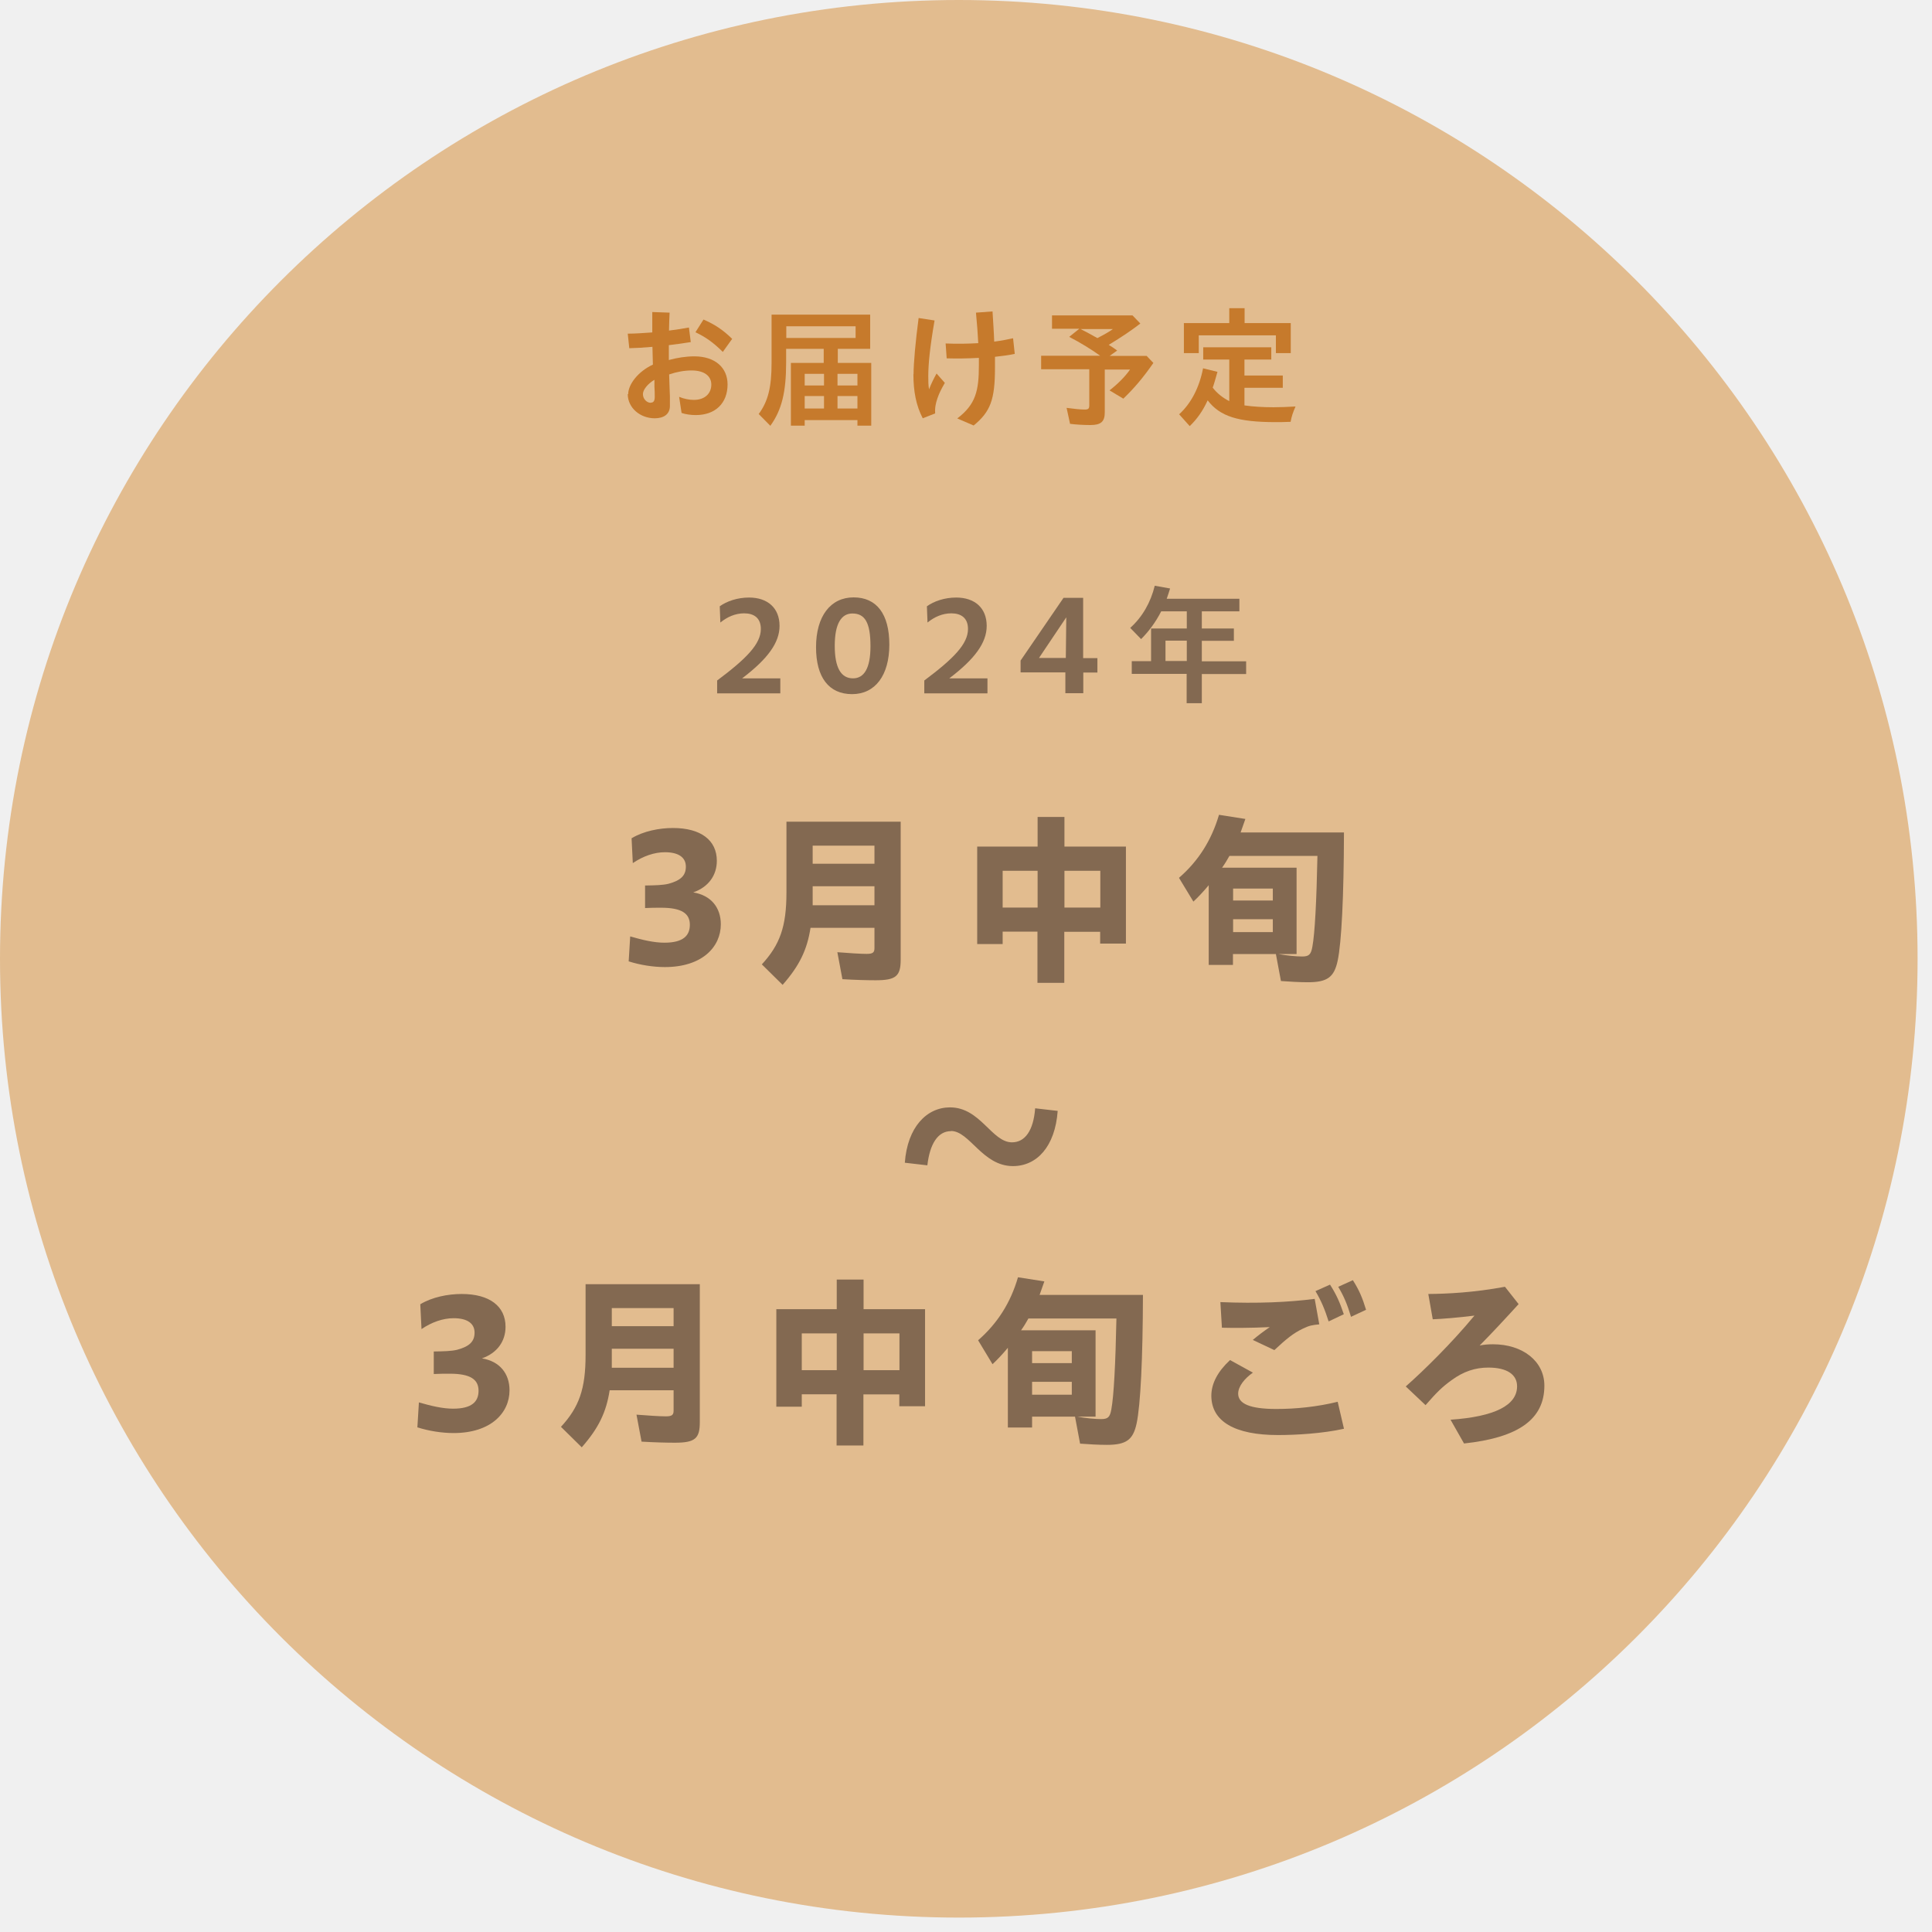
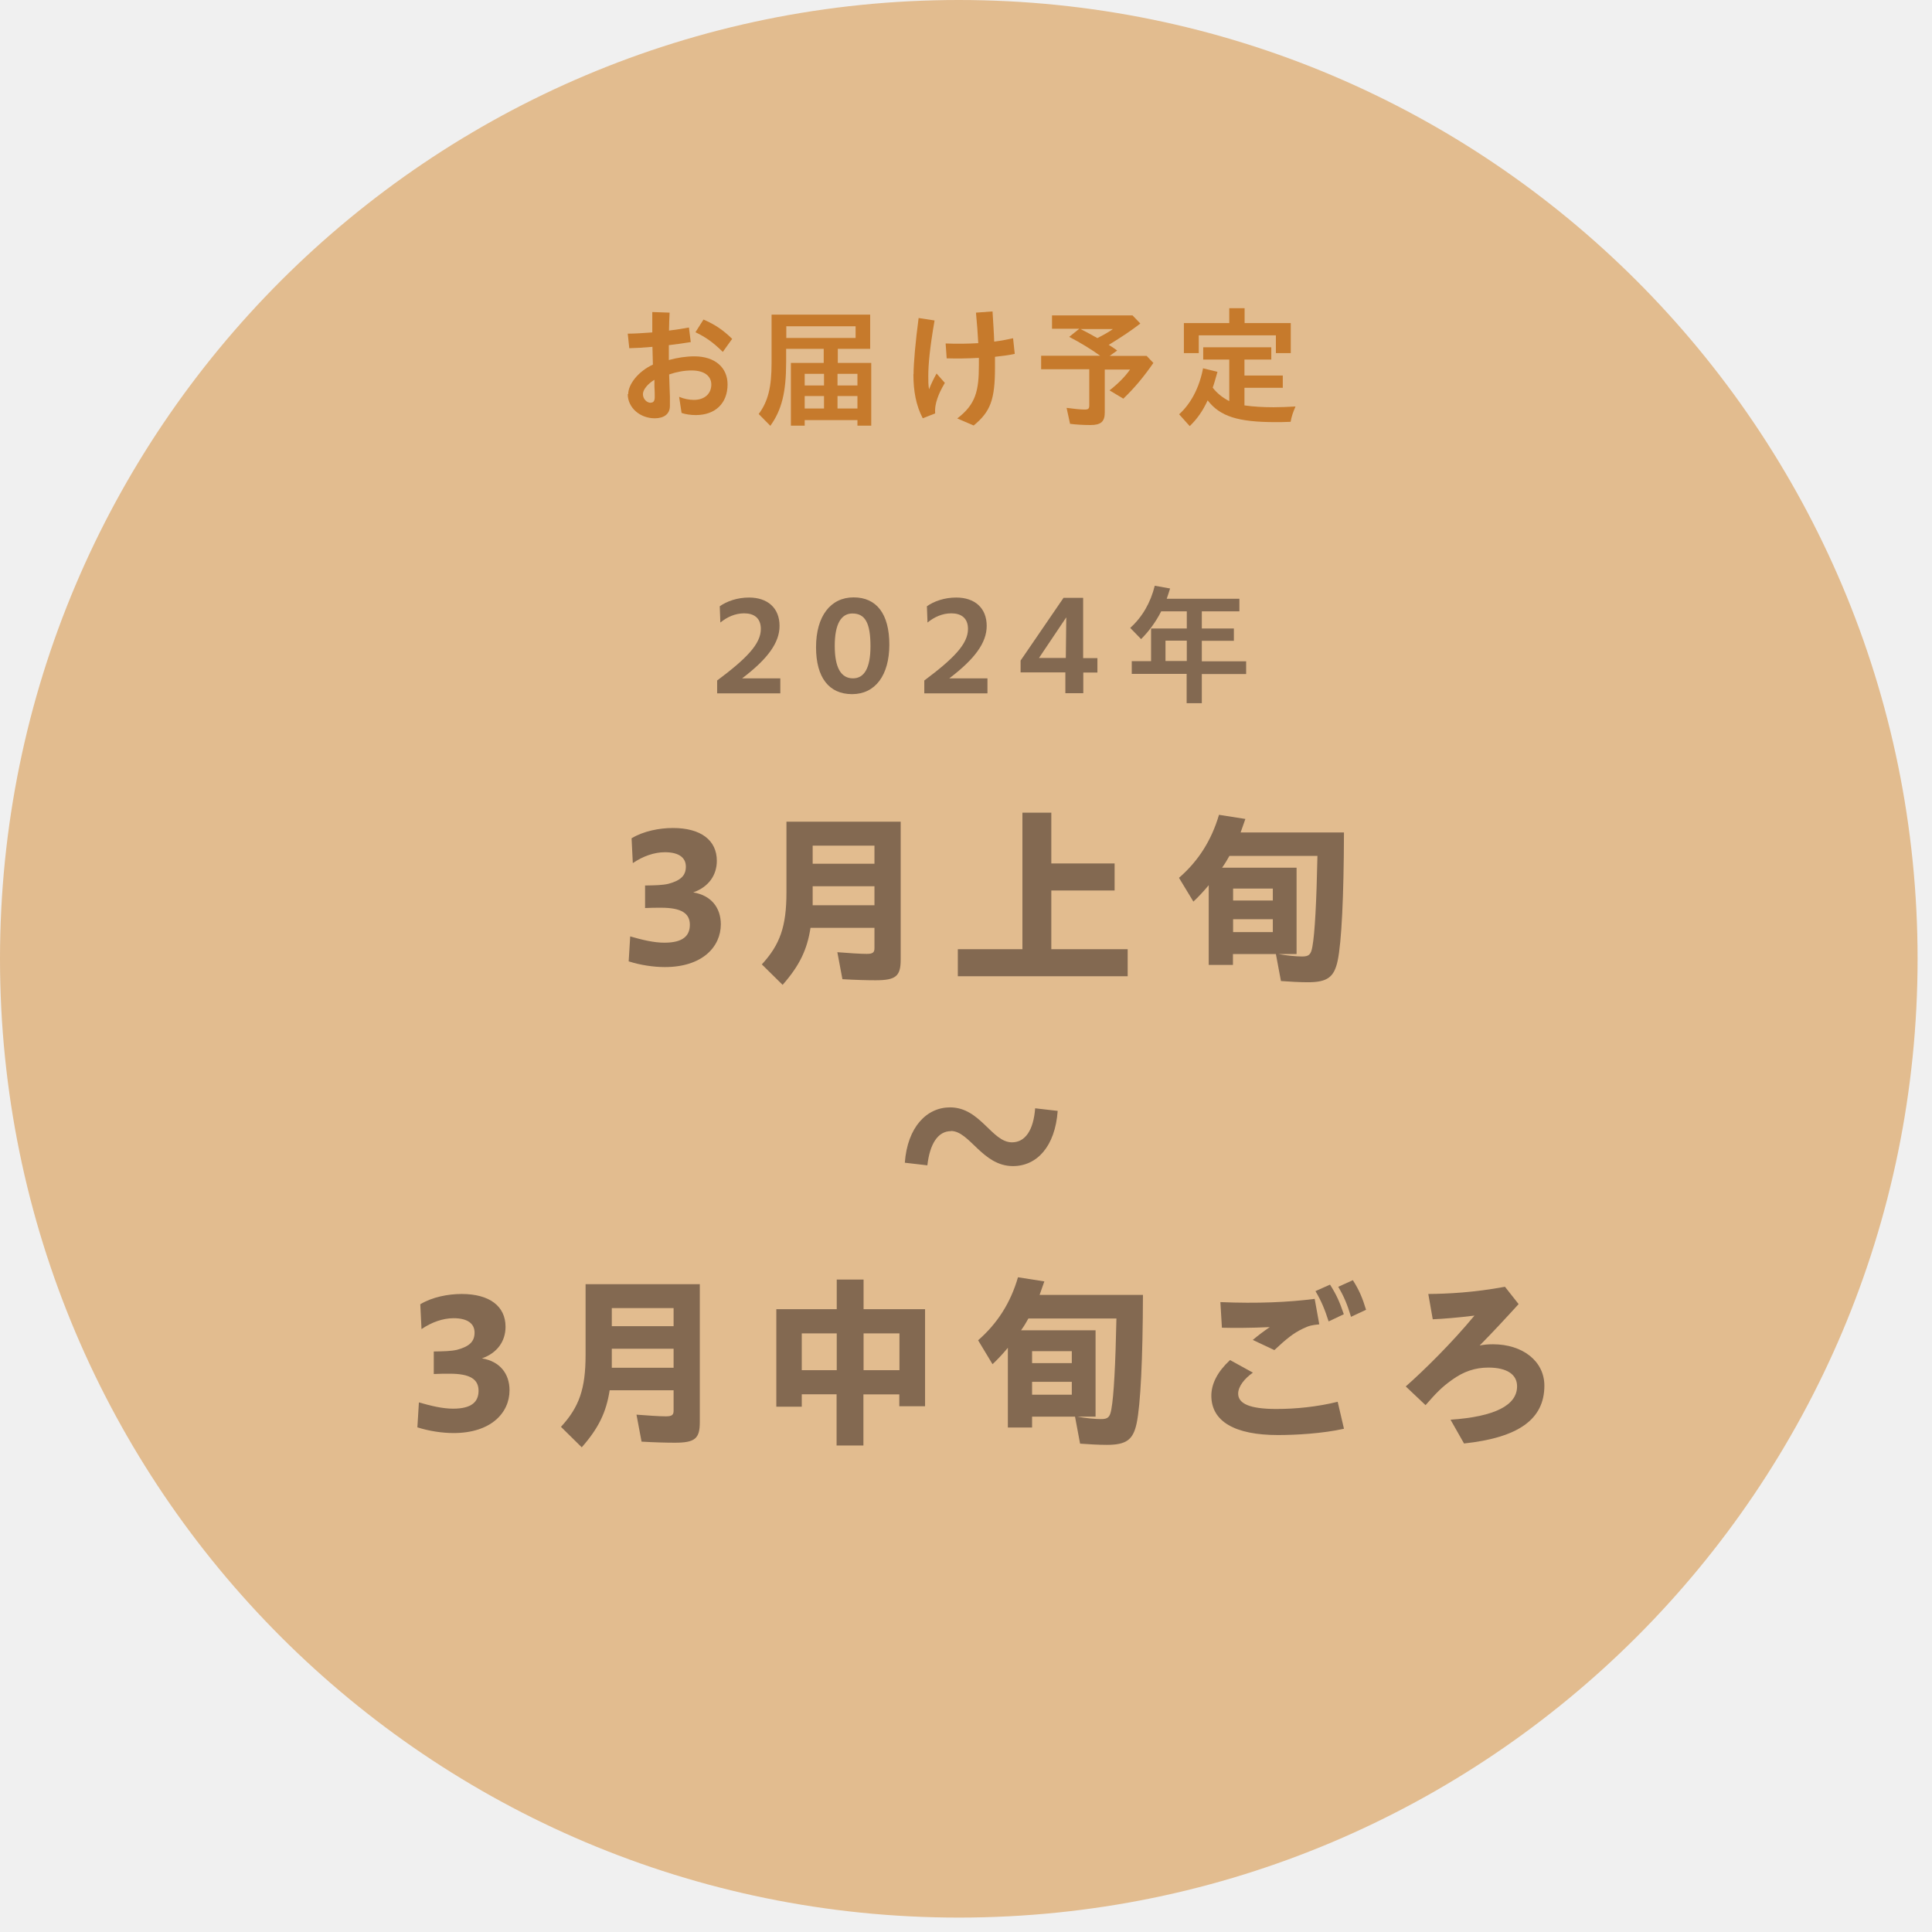
<svg xmlns="http://www.w3.org/2000/svg" width="126" height="126" viewBox="0 0 126 126" fill="none">
-   <g clip-path="url(#clip0_1302_149)">
-     <path d="M125.06 62.53C125.06 97.07 97.06 125.06 62.53 125.06C28 125.06 0 97.07 0 62.53C0 27.99 28 0 62.53 0C97.06 0 125.06 28 125.06 62.53Z" fill="#E2BC8F" />
-     <path d="M46.77 44.38C48.7 42.94 49.62 41.99 49.62 41.02C49.62 40.3 49.17 40 48.53 40C47.95 40 47.42 40.24 46.98 40.6L46.94 39.54C47.4 39.21 48.09 38.97 48.85 38.97C50.05 38.97 50.84 39.64 50.84 40.82C50.84 41.92 50.06 42.98 48.4 44.24H50.89V45.22H46.77V44.4V44.38Z" fill="#836951" />
-     <path d="M53.22 42.21C53.22 40.18 54.17 38.96 55.67 38.96C57.17 38.96 58 40.04 58 42.04C58 44.04 57.08 45.27 55.57 45.27C54.06 45.27 53.22 44.18 53.22 42.21ZM56.77 42.14C56.77 40.59 56.4 40.01 55.59 40.01C54.86 40.01 54.44 40.69 54.44 42.12C54.44 43.55 54.85 44.24 55.63 44.24C56.35 44.24 56.77 43.59 56.77 42.15" fill="#836951" />
-     <path d="M60.28 44.38C62.21 42.94 63.13 41.99 63.13 41.02C63.13 40.3 62.68 40 62.04 40C61.46 40 60.93 40.24 60.49 40.6L60.45 39.54C60.91 39.21 61.6 38.97 62.36 38.97C63.56 38.97 64.35 39.64 64.35 40.82C64.35 41.92 63.57 42.98 61.91 44.24H64.4V45.22H60.28V44.4V44.38Z" fill="#836951" />
-     <path d="M69.48 43.85H66.56V43.08L69.36 38.99H70.64V42.92H71.57V43.86H70.65V45.21H69.48V43.86V43.85ZM69.51 42.91L69.54 40.26L67.76 42.91H69.51Z" fill="#836951" />
-     <path d="M77.4 43.95H73.81V43.12H75.07V40.99H77.4V39.87H75.73C75.38 40.56 74.93 41.17 74.42 41.68L73.71 40.95C74.5 40.24 75.04 39.3 75.31 38.2L76.31 38.38C76.23 38.63 76.16 38.86 76.09 39.05H80.83V39.87H78.38V40.99H80.47V41.79H78.38V43.13H81.27V43.96H78.38V45.86H77.39V43.96L77.4 43.95ZM77.4 41.78H76.01V43.11H77.4V41.78Z" fill="#836951" />
-     <path d="M49.68 62.9C50.87 61.61 51.29 60.42 51.29 58.21V53.59H58.74V62.59C58.74 63.66 58.43 63.93 57.11 63.93C56.56 63.93 55.78 63.91 54.94 63.86L54.61 62.1C55.36 62.16 56.13 62.21 56.52 62.21C56.91 62.21 57.03 62.13 57.03 61.84V60.51H52.86C52.64 61.94 52.14 62.98 51.04 64.23L49.68 62.89V62.9ZM57.03 55.15H53V56.33H57.03V55.15ZM57.03 57.8H53V59.04H57.03V57.8Z" fill="#836951" />
-     <path d="M67.67 60.76H65.39V61.57H63.73V55.21H67.67V53.28H69.42V55.21H73.43V61.54H71.75V60.77H69.41V64.1H67.66V60.77L67.67 60.76ZM67.67 56.79H65.39V59.19H67.67V56.79ZM71.76 56.79H69.42V59.19H71.76V56.79Z" fill="#836951" />
-     <path d="M83.54 63.98L83.21 62.22H80.41V62.93H78.83V57.73C78.48 58.15 78.15 58.5 77.83 58.8L76.89 57.25C78.16 56.15 79.01 54.8 79.5 53.14L81.22 53.41C81.05 53.9 81 54.04 80.91 54.29H87.65C87.64 58.48 87.49 61.47 87.24 62.65C87.01 63.73 86.57 64.06 85.29 64.06C84.76 64.06 84.07 64.02 83.54 63.98ZM85.59 61.74C85.75 60.89 85.86 58.79 85.92 55.82H80.18C80.06 56.04 79.88 56.34 79.7 56.59H84.56V62.22H83.37C83.91 62.32 84.53 62.38 84.92 62.38C85.37 62.38 85.5 62.25 85.59 61.74ZM83.01 57.95H80.42V58.73H83.01V57.95ZM83.01 59.95H80.42V60.79H83.01V59.95Z" fill="#836951" />
-     <path d="M62.02 73.77C61.16 73.77 60.64 74.61 60.48 76L59.01 75.83C59.18 73.5 60.44 72.22 61.96 72.22C63.94 72.22 64.68 74.5 66 74.5C66.85 74.5 67.4 73.73 67.51 72.28L68.98 72.45C68.81 74.78 67.62 76.05 66.06 76.05C64.07 76.05 63.24 73.76 62.02 73.76" fill="#836951" />
-     <path d="M27.22 93.1L27.32 91.46C28.14 91.7 28.89 91.87 29.55 91.87C30.79 91.87 31.21 91.4 31.21 90.7C31.21 89.96 30.67 89.59 29.34 89.59C29.02 89.59 28.64 89.59 28.29 89.61V88.14C28.96 88.13 29.42 88.12 29.81 88.03C30.63 87.81 30.95 87.48 30.95 86.91C30.95 86.34 30.52 85.97 29.58 85.97C28.89 85.97 28.15 86.23 27.49 86.68L27.41 85.06C28.19 84.59 29.22 84.39 30.11 84.39C31.93 84.39 32.97 85.19 32.97 86.53C32.97 87.47 32.43 88.24 31.43 88.59C32.6 88.78 33.23 89.59 33.23 90.67C33.23 92.15 32.01 93.46 29.58 93.46C28.84 93.46 27.98 93.33 27.23 93.09" fill="#836951" />
-     <path d="M36.58 93.06C37.77 91.77 38.19 90.58 38.19 88.37V83.75H45.64V92.75C45.64 93.82 45.33 94.09 44.01 94.09C43.46 94.09 42.69 94.07 41.84 94.02L41.51 92.26C42.26 92.32 43.03 92.37 43.42 92.37C43.81 92.37 43.93 92.29 43.93 92V90.67H39.76C39.54 92.1 39.04 93.14 37.94 94.39L36.58 93.05V93.06ZM43.93 85.31H39.9V86.49H43.93V85.31ZM43.93 87.96H39.9V89.2H43.93V87.96Z" fill="#836951" />
-     <path d="M54.57 90.93H52.29V91.74H50.63V85.38H54.57V83.45H56.32V85.38H60.33V91.71H58.65V90.94H56.31V94.27H54.56V90.94L54.57 90.93ZM54.57 86.96H52.29V89.36H54.57V86.96ZM58.66 86.96H56.32V89.36H58.66V86.96Z" fill="#836951" />
-     <path d="M70.44 94.15L70.11 92.39H67.31V93.1H65.73V87.9C65.38 88.32 65.05 88.67 64.73 88.97L63.79 87.41C65.05 86.31 65.91 84.96 66.39 83.3L68.11 83.57C67.94 84.06 67.89 84.2 67.8 84.45H74.54C74.53 88.64 74.38 91.63 74.13 92.82C73.9 93.9 73.46 94.23 72.18 94.23C71.65 94.23 70.96 94.19 70.43 94.15M72.48 91.91C72.64 91.05 72.75 88.96 72.81 85.99H67.07C66.95 86.21 66.77 86.51 66.59 86.76H71.45V92.39H70.26C70.8 92.49 71.42 92.55 71.81 92.55C72.26 92.55 72.39 92.42 72.48 91.91ZM69.9 88.12H67.31V88.9H69.9V88.12ZM69.9 90.12H67.31V90.96H69.9V90.12Z" fill="#836951" />
-     <path d="M79 91.03C79 90.23 79.42 89.44 80.22 88.7L81.71 89.52C81.18 89.89 80.75 90.41 80.75 90.89C80.75 91.54 81.5 91.89 83.24 91.89C84.51 91.89 85.9 91.75 87.24 91.42L87.65 93.18C86.26 93.49 84.53 93.59 83.35 93.59C80.54 93.59 79 92.71 79 91.02M81.71 87.38C82.07 87.08 82.43 86.81 82.81 86.55C81.58 86.61 80.4 86.61 79.69 86.59L79.59 84.92C82.02 85.02 84.01 84.93 85.74 84.71L86.04 86.37C85.56 86.42 85.41 86.44 84.95 86.66C84.35 86.95 83.89 87.32 83.11 88.05L81.71 87.39V87.38ZM85.8 84.2L86.74 83.78C87.15 84.42 87.37 84.91 87.64 85.71L86.65 86.18C86.4 85.4 86.19 84.88 85.79 84.2M87.28 83.92L88.23 83.49C88.65 84.15 88.86 84.66 89.09 85.42L88.11 85.88C87.87 85.08 87.65 84.55 87.28 83.93" fill="#836951" />
-     <path d="M94.6 92.59C97.51 92.39 98.94 91.64 98.94 90.41C98.94 89.64 98.28 89.19 97.07 89.19C96.21 89.19 95.45 89.44 94.67 90.01C94.02 90.48 93.69 90.82 92.97 91.64L91.68 90.42C92.86 89.38 94.67 87.6 96.16 85.8C95.12 85.93 94.03 86.02 93.44 86.04L93.15 84.39C94.38 84.38 96.1 84.3 98.15 83.92L99.04 85.05C98.11 86.07 97.32 86.92 96.5 87.75C96.79 87.69 97.07 87.67 97.37 87.67C99.3 87.67 100.72 88.77 100.72 90.37C100.72 92.57 99.02 93.76 95.48 94.14L94.6 92.59Z" fill="#836951" />
-     <path d="M40.97 25.7C40.97 25.07 41.62 24.22 42.58 23.78C42.58 23.4 42.55 23 42.55 22.62C42.01 22.67 41.48 22.7 41.04 22.71L40.94 21.76C41.41 21.76 41.97 21.72 42.54 21.68C42.54 21.28 42.54 20.81 42.54 20.35L43.67 20.39C43.65 20.74 43.64 21.15 43.63 21.56C44.11 21.5 44.56 21.43 44.93 21.36L45.05 22.31C44.62 22.38 44.13 22.45 43.62 22.51V22.83C43.62 23.02 43.62 23.24 43.62 23.48C44.16 23.33 44.75 23.24 45.28 23.24C46.64 23.24 47.45 23.98 47.45 25.07C47.45 26.3 46.65 27.07 45.38 27.07C45.05 27.07 44.7 27.02 44.45 26.93L44.29 25.88C44.6 26.01 44.94 26.08 45.25 26.08C45.97 26.08 46.39 25.66 46.39 25.08C46.39 24.55 45.97 24.16 45.1 24.16C44.64 24.16 44.13 24.25 43.64 24.42C43.66 24.94 43.67 25.47 43.69 25.87C43.69 26.12 43.69 26.28 43.69 26.47C43.69 27.03 43.27 27.28 42.7 27.28C41.75 27.28 40.94 26.6 40.94 25.7M42.44 26.26C42.64 26.26 42.7 26.12 42.7 25.88C42.7 25.68 42.7 25.48 42.68 25.2C42.68 25.05 42.68 24.9 42.68 24.77C42.24 25.03 41.93 25.42 41.93 25.7C41.93 26.04 42.2 26.27 42.44 26.27M45.36 21.66L45.88 20.84C46.6 21.15 47.15 21.51 47.75 22.1L47.14 22.95C46.51 22.33 46.03 21.99 45.36 21.67" fill="#C67A2C" />
-     <path d="M49.49 26.989C50.09 26.169 50.32 25.259 50.32 23.669V20.52H56.75V22.75H54.64V23.669H56.82V27.759H55.92V27.399H52.48V27.759H51.58V23.669H53.72V22.75H51.27V23.63C51.27 25.59 50.98 26.739 50.24 27.77L49.48 27L49.49 26.989ZM55.8 21.279H51.28V22.04H55.8V21.279ZM53.74 24.38H52.48V25.14H53.74V24.38ZM53.74 25.829H52.48V26.64H53.74V25.829ZM55.92 24.38H54.62V25.14H55.92V24.38ZM55.92 25.829H54.62V26.64H55.92V25.829Z" fill="#C67A2C" />
-     <path d="M59.58 24.4C59.58 23.69 59.71 22.24 59.91 20.74L60.95 20.9C60.64 22.68 60.54 23.78 60.54 24.53C60.54 24.83 60.54 25.13 60.59 25.39C60.72 25.05 60.9 24.68 61.08 24.36L61.62 24.97C61.36 25.42 61.24 25.68 61.14 25.97C61.03 26.28 60.96 26.61 60.99 26.96L60.18 27.28C59.74 26.44 59.57 25.5 59.57 24.41M61.67 22.4C62.39 22.43 63.12 22.42 63.8 22.38C63.77 21.78 63.72 21.12 63.65 20.39L64.73 20.31C64.77 21 64.82 21.66 64.84 22.28C65.3 22.22 65.71 22.14 66.07 22.06L66.18 23.08C65.81 23.16 65.36 23.22 64.89 23.27C64.89 23.53 64.89 23.76 64.89 23.98C64.89 26.08 64.59 26.85 63.5 27.75L62.43 27.29C63.64 26.37 63.84 25.48 63.84 23.82C63.84 23.67 63.84 23.5 63.84 23.34C63.12 23.38 62.38 23.39 61.74 23.37L61.67 22.38V22.4Z" fill="#C67A2C" />
-     <path d="M69.78 27.61L69.56 26.6C70.07 26.67 70.49 26.71 70.73 26.71C70.97 26.71 71.04 26.66 71.04 26.44V24.08H67.9V23.2H71.75C71.15 22.77 70.45 22.34 69.73 21.97L70.39 21.44H68.61V20.57H73.86L74.37 21.1C73.79 21.55 73.15 21.98 72.31 22.49C72.54 22.63 72.69 22.74 72.86 22.86L72.37 23.21H74.78L75.22 23.67C74.57 24.61 73.96 25.33 73.26 26L72.36 25.46C72.9 25.04 73.37 24.57 73.7 24.1H72.05V26.9C72.05 27.5 71.8 27.72 71.11 27.72C70.67 27.72 70.15 27.69 69.78 27.64M72.59 21.46H70.47C70.62 21.53 71.17 21.82 71.57 22.05C72.01 21.82 72.37 21.62 72.58 21.46" fill="#C67A2C" />
-     <path d="M76.9 27.02C77.68 26.31 78.22 25.27 78.46 24.02L79.4 24.25C79.27 24.71 79.17 25.07 79.09 25.28C79.36 25.64 79.74 25.94 80.17 26.16V23.45H78.47V22.65H82.91V23.45H81.16V24.49H83.66V25.29H81.16V26.44C81.74 26.52 82.35 26.56 83.06 26.56C83.52 26.56 83.94 26.54 84.49 26.51C84.32 26.91 84.24 27.13 84.17 27.51C83.69 27.53 83.48 27.53 83.21 27.53C80.74 27.53 79.57 27.16 78.76 26.11C78.44 26.81 78.06 27.34 77.59 27.79L76.91 27.03L76.9 27.02ZM77.21 21.07H80.17V20.1H81.17V21.07H84.18V23.03H83.21V21.87H78.18V23.03H77.21V21.07Z" fill="#C67A2C" />
-     <path d="M41 62.71L41.1 61.07C41.92 61.31 42.67 61.48 43.33 61.48C44.57 61.48 44.99 61.01 44.99 60.31C44.99 59.57 44.45 59.2 43.12 59.2C42.8 59.2 42.42 59.2 42.07 59.22V57.75C42.74 57.74 43.2 57.73 43.59 57.64C44.41 57.42 44.73 57.09 44.73 56.52C44.73 55.95 44.3 55.58 43.36 55.58C42.67 55.58 41.93 55.84 41.27 56.29L41.19 54.67C41.97 54.2 43 54 43.89 54C45.71 54 46.75 54.8 46.75 56.14C46.75 57.08 46.21 57.85 45.21 58.2C46.38 58.39 47.01 59.2 47.01 60.28C47.01 61.76 45.79 63.07 43.36 63.07C42.62 63.07 41.76 62.94 41.01 62.7" fill="#836951" />
-   </g>
-   <defs>
-     <clipPath id="clip0_1302_149">
-       <rect width="125.06" height="125.06" fill="white" />
-     </clipPath>
-   </defs>
+   <path d="M125.06 62.53C125.06 97.07 97.06 125.06 62.53 125.06C28 125.06 0 97.07 0 62.53C0 27.99 28 0 62.53 0C97.06 0 125.06 28 125.06 62.53Z" fill="#E2BC8F" />
+   <path d="M46.77 44.38C48.7 42.94 49.62 41.99 49.62 41.02C49.62 40.3 49.17 40 48.53 40C47.95 40 47.42 40.24 46.98 40.6L46.94 39.54C47.4 39.21 48.09 38.97 48.85 38.97C50.05 38.97 50.84 39.64 50.84 40.82C50.84 41.92 50.06 42.98 48.4 44.24H50.89V45.22H46.77V44.4V44.38Z" fill="#836951" />
+   <path d="M53.22 42.21C53.22 40.18 54.17 38.96 55.67 38.96C57.17 38.96 58 40.04 58 42.04C58 44.04 57.08 45.27 55.57 45.27C54.06 45.27 53.22 44.18 53.22 42.21ZM56.77 42.14C56.77 40.59 56.4 40.01 55.59 40.01C54.86 40.01 54.44 40.69 54.44 42.12C54.44 43.55 54.85 44.24 55.63 44.24C56.35 44.24 56.77 43.59 56.77 42.15" fill="#836951" />
+   <path d="M60.28 44.38C62.21 42.94 63.13 41.99 63.13 41.02C63.13 40.3 62.68 40 62.04 40C61.46 40 60.93 40.24 60.49 40.6L60.45 39.54C60.91 39.21 61.6 38.97 62.36 38.97C63.56 38.97 64.35 39.64 64.35 40.82C64.35 41.92 63.57 42.98 61.91 44.24H64.4V45.22H60.28V44.4V44.38Z" fill="#836951" />
+   <path d="M69.48 43.85H66.56V43.08L69.36 38.99H70.64V42.92H71.57V43.86H70.65V45.21H69.48V43.86V43.85ZM69.51 42.91L69.54 40.26L67.76 42.91H69.51Z" fill="#836951" />
+   <path d="M77.4 43.95H73.81V43.12H75.07V40.99H77.4V39.87H75.73C75.38 40.56 74.93 41.17 74.42 41.68L73.71 40.95C74.5 40.24 75.04 39.3 75.31 38.2L76.31 38.38C76.23 38.63 76.16 38.86 76.09 39.05H80.83V39.87H78.38V40.99H80.47V41.79H78.38V43.13H81.27V43.96H78.38V45.86H77.39V43.96L77.4 43.95ZM77.4 41.78H76.01V43.11H77.4V41.78Z" fill="#836951" />
+   <path d="M49.68 62.9C50.87 61.61 51.29 60.42 51.29 58.21V53.59H58.74V62.59C58.74 63.66 58.43 63.93 57.11 63.93C56.56 63.93 55.78 63.91 54.94 63.86L54.61 62.1C55.36 62.16 56.13 62.21 56.52 62.21C56.91 62.21 57.03 62.13 57.03 61.84V60.51H52.86C52.64 61.94 52.14 62.98 51.04 64.23L49.68 62.89V62.9ZM57.03 55.15H53V56.33H57.03V55.15ZM57.03 57.8H53V59.04H57.03V57.8Z" fill="#836951" />
+   <path d="M83.54 63.98L83.21 62.22H80.41V62.93H78.83V57.73C78.48 58.15 78.15 58.5 77.83 58.8L76.89 57.25C78.16 56.15 79.01 54.8 79.5 53.14L81.22 53.41C81.05 53.9 81 54.04 80.91 54.29H87.65C87.64 58.48 87.49 61.47 87.24 62.65C87.01 63.73 86.57 64.06 85.29 64.06C84.76 64.06 84.07 64.02 83.54 63.98ZM85.59 61.74C85.75 60.89 85.86 58.79 85.92 55.82H80.18C80.06 56.04 79.88 56.34 79.7 56.59H84.56V62.22H83.37C83.91 62.32 84.53 62.38 84.92 62.38C85.37 62.38 85.5 62.25 85.59 61.74ZM83.01 57.95H80.42V58.73H83.01V57.95ZM83.01 59.95H80.42V60.79H83.01V59.95Z" fill="#836951" />
+   <path d="M62.02 73.77C61.16 73.77 60.64 74.61 60.48 76L59.01 75.83C59.18 73.5 60.44 72.22 61.96 72.22C63.94 72.22 64.68 74.5 66 74.5C66.85 74.5 67.4 73.73 67.51 72.28L68.98 72.45C68.81 74.78 67.62 76.05 66.06 76.05C64.07 76.05 63.24 73.76 62.02 73.76" fill="#836951" />
+   <path d="M27.22 93.1L27.32 91.46C28.14 91.7 28.89 91.87 29.55 91.87C30.79 91.87 31.21 91.4 31.21 90.7C31.21 89.96 30.67 89.59 29.34 89.59C29.02 89.59 28.64 89.59 28.29 89.61V88.14C28.96 88.13 29.42 88.12 29.81 88.03C30.63 87.81 30.95 87.48 30.95 86.91C30.95 86.34 30.52 85.97 29.58 85.97C28.89 85.97 28.15 86.23 27.49 86.68L27.41 85.06C28.19 84.59 29.22 84.39 30.11 84.39C31.93 84.39 32.97 85.19 32.97 86.53C32.97 87.47 32.43 88.24 31.43 88.59C32.6 88.78 33.23 89.59 33.23 90.67C33.23 92.15 32.01 93.46 29.58 93.46C28.84 93.46 27.98 93.33 27.23 93.09" fill="#836951" />
+   <path d="M36.58 93.06C37.77 91.77 38.19 90.58 38.19 88.37V83.75H45.64V92.75C45.64 93.82 45.33 94.09 44.01 94.09C43.46 94.09 42.69 94.07 41.84 94.02L41.51 92.26C42.26 92.32 43.03 92.37 43.42 92.37C43.81 92.37 43.93 92.29 43.93 92V90.67H39.76C39.54 92.1 39.04 93.14 37.94 94.39L36.58 93.05V93.06ZM43.93 85.31H39.9V86.49H43.93V85.31ZM43.93 87.96H39.9V89.2H43.93V87.96Z" fill="#836951" />
+   <path d="M54.57 90.93H52.29V91.74H50.63V85.38H54.57V83.45H56.32V85.38H60.33V91.71H58.65V90.94H56.31V94.27H54.56V90.94L54.57 90.93ZM54.57 86.96H52.29V89.36H54.57V86.96ZM58.66 86.96H56.32V89.36H58.66V86.96Z" fill="#836951" />
+   <path d="M70.44 94.15L70.11 92.39H67.31V93.1H65.73V87.9C65.38 88.32 65.05 88.67 64.73 88.97L63.79 87.41C65.05 86.31 65.91 84.96 66.39 83.3L68.11 83.57C67.94 84.06 67.89 84.2 67.8 84.45H74.54C74.53 88.64 74.38 91.63 74.13 92.82C73.9 93.9 73.46 94.23 72.18 94.23C71.65 94.23 70.96 94.19 70.43 94.15M72.48 91.91C72.64 91.05 72.75 88.96 72.81 85.99H67.07C66.95 86.21 66.77 86.51 66.59 86.76H71.45V92.39H70.26C70.8 92.49 71.42 92.55 71.81 92.55C72.26 92.55 72.39 92.42 72.48 91.91ZM69.9 88.12H67.31V88.9H69.9V88.12ZM69.9 90.12H67.31V90.96H69.9V90.12Z" fill="#836951" />
+   <path d="M79 91.03C79 90.23 79.42 89.44 80.22 88.7L81.71 89.52C81.18 89.89 80.75 90.41 80.75 90.89C80.75 91.54 81.5 91.89 83.24 91.89C84.51 91.89 85.9 91.75 87.24 91.42L87.65 93.18C86.26 93.49 84.53 93.59 83.35 93.59C80.54 93.59 79 92.71 79 91.02M81.71 87.38C82.07 87.08 82.43 86.81 82.81 86.55C81.58 86.61 80.4 86.61 79.69 86.59L79.59 84.92C82.02 85.02 84.01 84.93 85.74 84.71L86.04 86.37C85.56 86.42 85.41 86.44 84.95 86.66C84.35 86.95 83.89 87.32 83.11 88.05L81.71 87.39V87.38ZM85.8 84.2L86.74 83.78C87.15 84.42 87.37 84.91 87.64 85.71L86.65 86.18C86.4 85.4 86.19 84.88 85.79 84.2M87.28 83.92L88.23 83.49C88.65 84.15 88.86 84.66 89.09 85.42L88.11 85.88C87.87 85.08 87.65 84.55 87.28 83.93" fill="#836951" />
+   <path d="M94.6 92.59C97.51 92.39 98.94 91.64 98.94 90.41C98.94 89.64 98.28 89.19 97.07 89.19C96.21 89.19 95.45 89.44 94.67 90.01C94.02 90.48 93.69 90.82 92.97 91.64L91.68 90.42C92.86 89.38 94.67 87.6 96.16 85.8C95.12 85.93 94.03 86.02 93.44 86.04L93.15 84.39C94.38 84.38 96.1 84.3 98.15 83.92L99.04 85.05C98.11 86.07 97.32 86.92 96.5 87.75C96.79 87.69 97.07 87.67 97.37 87.67C99.3 87.67 100.72 88.77 100.72 90.37C100.72 92.57 99.02 93.76 95.48 94.14L94.6 92.59Z" fill="#836951" />
+   <path d="M40.97 25.7C40.97 25.07 41.62 24.22 42.58 23.78C42.58 23.4 42.55 23 42.55 22.62C42.01 22.67 41.48 22.7 41.04 22.71L40.94 21.76C41.41 21.76 41.97 21.72 42.54 21.68C42.54 21.28 42.54 20.81 42.54 20.35L43.67 20.39C43.65 20.74 43.64 21.15 43.63 21.56C44.11 21.5 44.56 21.43 44.93 21.36L45.05 22.31C44.62 22.38 44.13 22.45 43.62 22.51V22.83C43.62 23.02 43.62 23.24 43.62 23.48C44.16 23.33 44.75 23.24 45.28 23.24C46.64 23.24 47.45 23.98 47.45 25.07C47.45 26.3 46.65 27.07 45.38 27.07C45.05 27.07 44.7 27.02 44.45 26.93L44.29 25.88C44.6 26.01 44.94 26.08 45.25 26.08C45.97 26.08 46.39 25.66 46.39 25.08C46.39 24.55 45.97 24.16 45.1 24.16C44.64 24.16 44.13 24.25 43.64 24.42C43.66 24.94 43.67 25.47 43.69 25.87C43.69 26.12 43.69 26.28 43.69 26.47C43.69 27.03 43.27 27.28 42.7 27.28C41.75 27.28 40.94 26.6 40.94 25.7M42.44 26.26C42.64 26.26 42.7 26.12 42.7 25.88C42.7 25.68 42.7 25.48 42.68 25.2C42.68 25.05 42.68 24.9 42.68 24.77C42.24 25.03 41.93 25.42 41.93 25.7C41.93 26.04 42.2 26.27 42.44 26.27M45.36 21.66L45.88 20.84C46.6 21.15 47.15 21.51 47.75 22.1L47.14 22.95C46.51 22.33 46.03 21.99 45.36 21.67" fill="#C67A2C" />
+   <path d="M49.49 26.989C50.09 26.169 50.32 25.259 50.32 23.669V20.52H56.75V22.75H54.64V23.669H56.82V27.759H55.92V27.399H52.48V27.759H51.58V23.669H53.72V22.75H51.27V23.63C51.27 25.59 50.98 26.739 50.24 27.77L49.48 27L49.49 26.989ZM55.8 21.279H51.28V22.04H55.8V21.279ZM53.74 24.38H52.48V25.14H53.74V24.38ZM53.74 25.829H52.48V26.64H53.74V25.829ZM55.92 24.38H54.62V25.14H55.92V24.38ZM55.92 25.829H54.62V26.64H55.92V25.829Z" fill="#C67A2C" />
+   <path d="M59.58 24.4C59.58 23.69 59.71 22.24 59.91 20.74L60.95 20.9C60.64 22.68 60.54 23.78 60.54 24.53C60.54 24.83 60.54 25.13 60.59 25.39C60.72 25.05 60.9 24.68 61.08 24.36L61.62 24.97C61.36 25.42 61.24 25.68 61.14 25.97C61.03 26.28 60.96 26.61 60.99 26.96L60.18 27.28C59.74 26.44 59.57 25.5 59.57 24.41M61.67 22.4C62.39 22.43 63.12 22.42 63.8 22.38C63.77 21.78 63.72 21.12 63.65 20.39L64.73 20.31C64.77 21 64.82 21.66 64.84 22.28C65.3 22.22 65.71 22.14 66.07 22.06L66.18 23.08C65.81 23.16 65.36 23.22 64.89 23.27C64.89 23.53 64.89 23.76 64.89 23.98C64.89 26.08 64.59 26.85 63.5 27.75L62.43 27.29C63.64 26.37 63.84 25.48 63.84 23.82C63.84 23.67 63.84 23.5 63.84 23.34C63.12 23.38 62.38 23.39 61.74 23.37L61.67 22.38V22.4Z" fill="#C67A2C" />
+   <path d="M69.78 27.61L69.56 26.6C70.07 26.67 70.49 26.71 70.73 26.71C70.97 26.71 71.04 26.66 71.04 26.44V24.08H67.9V23.2H71.75C71.15 22.77 70.45 22.34 69.73 21.97L70.39 21.44H68.61V20.57H73.86L74.37 21.1C73.79 21.55 73.15 21.98 72.31 22.49C72.54 22.63 72.69 22.74 72.86 22.86L72.37 23.21H74.78L75.22 23.67C74.57 24.61 73.96 25.33 73.26 26L72.36 25.46C72.9 25.04 73.37 24.57 73.7 24.1H72.05V26.9C72.05 27.5 71.8 27.72 71.11 27.72C70.67 27.72 70.15 27.69 69.78 27.64M72.59 21.46H70.47C70.62 21.53 71.17 21.82 71.57 22.05C72.01 21.82 72.37 21.62 72.58 21.46" fill="#C67A2C" />
+   <path d="M76.9 27.02C77.68 26.31 78.22 25.27 78.46 24.02L79.4 24.25C79.27 24.71 79.17 25.07 79.09 25.28C79.36 25.64 79.74 25.94 80.17 26.16V23.45H78.47V22.65H82.91V23.45H81.16V24.49H83.66V25.29H81.16V26.44C81.74 26.52 82.35 26.56 83.06 26.56C83.52 26.56 83.94 26.54 84.49 26.51C84.32 26.91 84.24 27.13 84.17 27.51C83.69 27.53 83.48 27.53 83.21 27.53C80.74 27.53 79.57 27.16 78.76 26.11C78.44 26.81 78.06 27.34 77.59 27.79L76.91 27.03L76.9 27.02ZM77.21 21.07H80.17V20.1H81.17V21.07H84.18V23.03H83.21V21.87H78.18V23.03H77.21V21.07Z" fill="#C67A2C" />
+   <path d="M41 62.71L41.1 61.07C41.92 61.31 42.67 61.48 43.33 61.48C44.57 61.48 44.99 61.01 44.99 60.31C44.99 59.57 44.45 59.2 43.12 59.2C42.8 59.2 42.42 59.2 42.07 59.22V57.75C42.74 57.74 43.2 57.73 43.59 57.64C44.41 57.42 44.73 57.09 44.73 56.52C44.73 55.95 44.3 55.58 43.36 55.58C42.67 55.58 41.93 55.84 41.27 56.29L41.19 54.67C41.97 54.2 43 54 43.89 54C45.71 54 46.75 54.8 46.75 56.14C46.75 57.08 46.21 57.85 45.21 58.2C46.38 58.39 47.01 59.2 47.01 60.28C47.01 61.76 45.79 63.07 43.36 63.07C42.62 63.07 41.76 62.94 41.01 62.7" fill="#836951" />
+   <path d="M67.664 56.312H72.692V58.076H67.664V56.312ZM62.468 61.904H73.544V63.668H62.468V61.904ZM66.68 53H68.564V62.888H66.68V53Z" fill="#836951" />
</svg>
